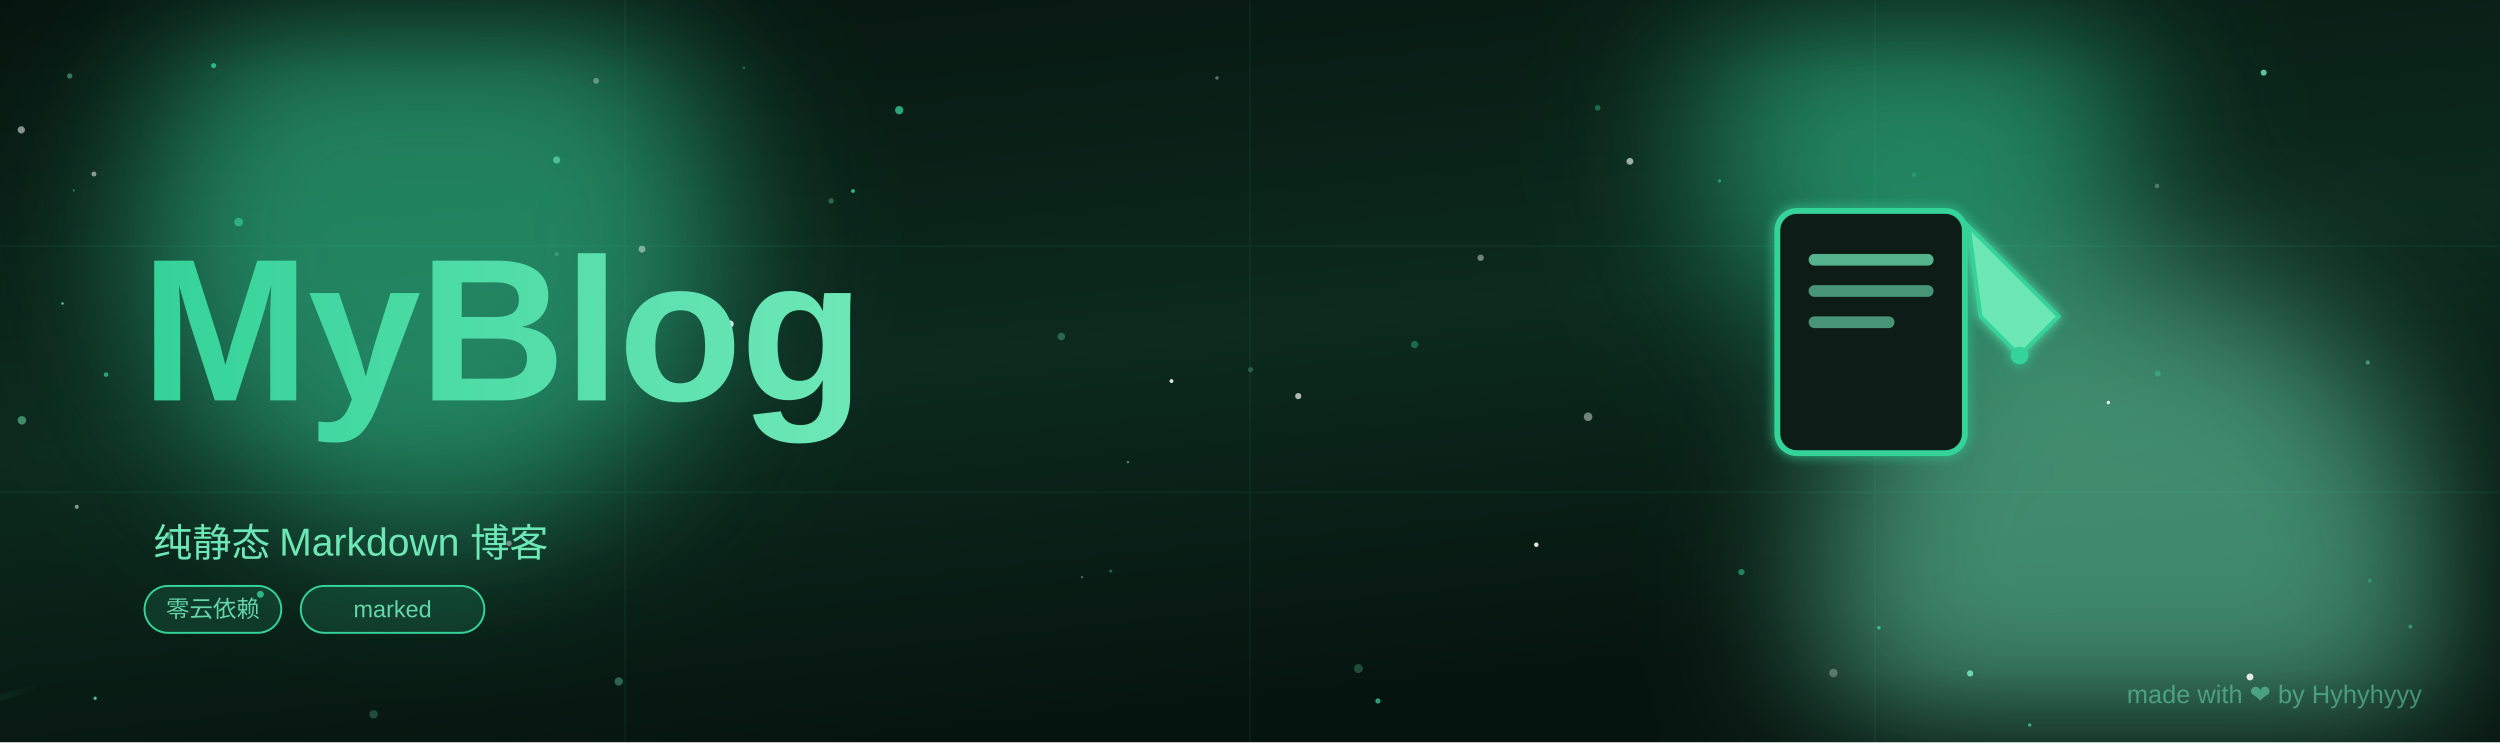
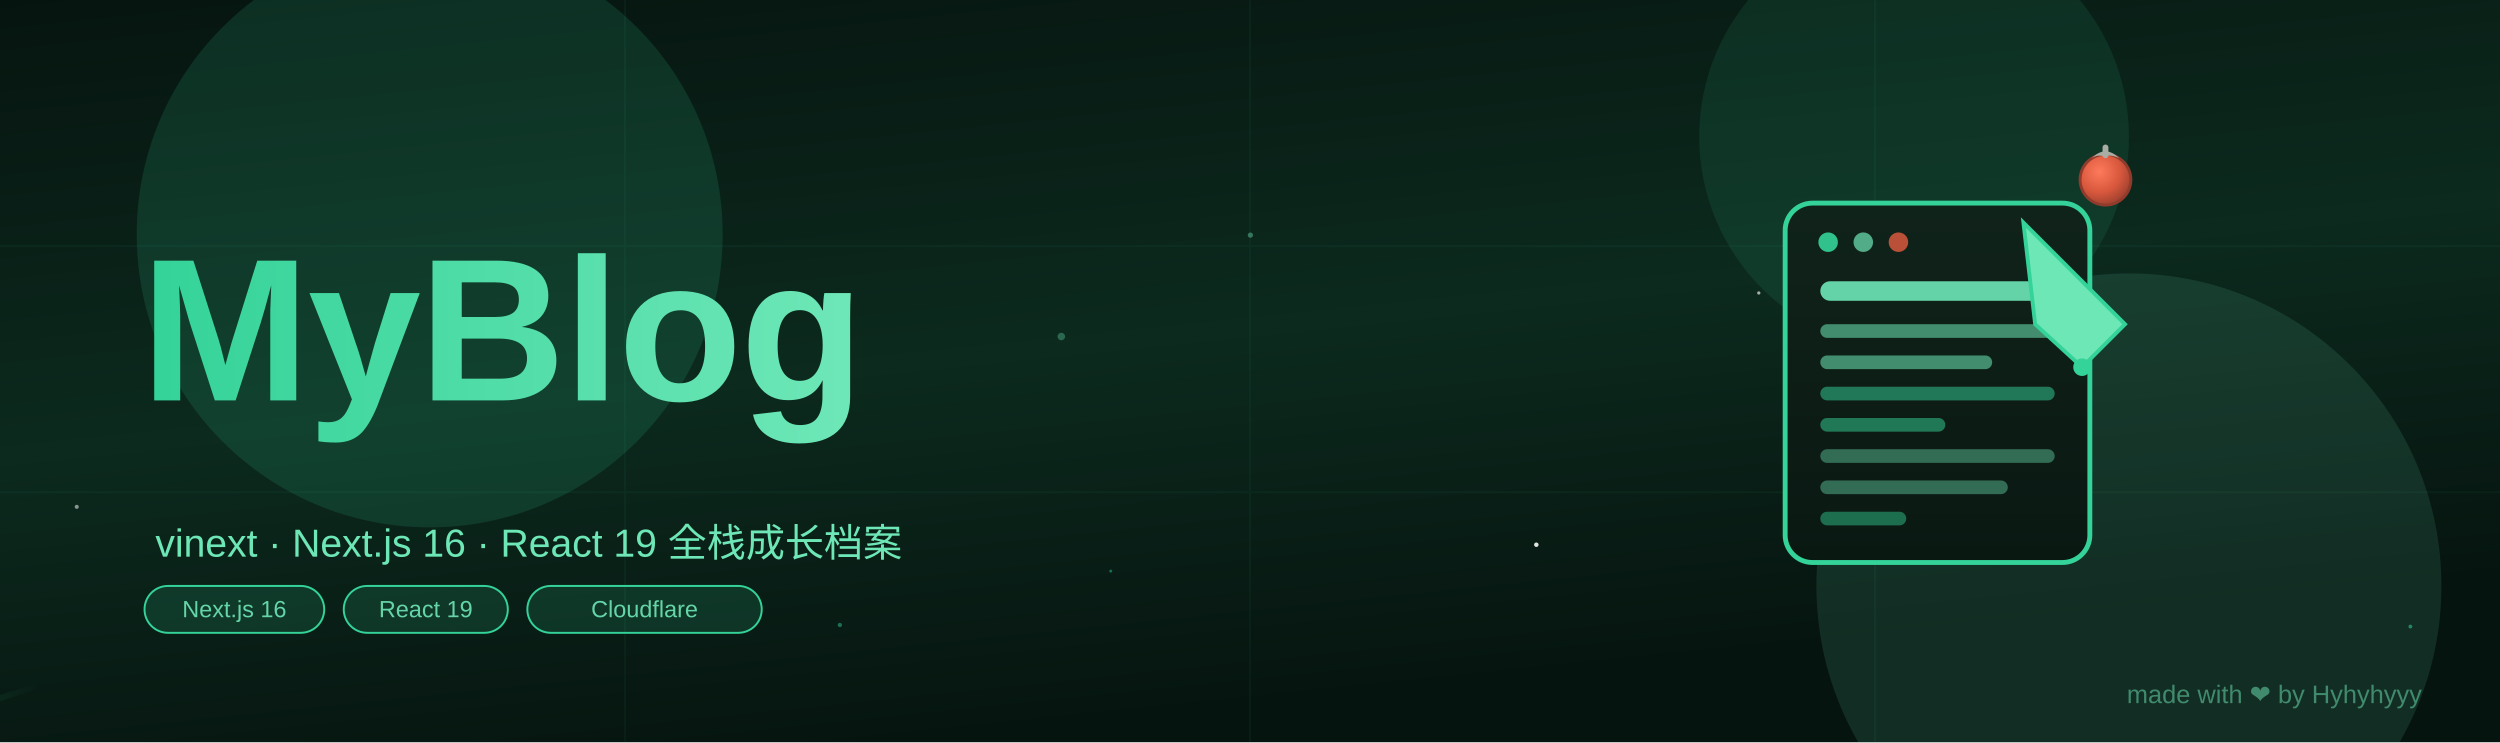
<svg xmlns="http://www.w3.org/2000/svg" viewBox="0 0 1280 380" width="1280" height="380" role="img" aria-label="MyBlog">
  <defs>
    <linearGradient id="bg" x1="0" y1="0" x2="0.35" y2="1">
      <stop offset="0" stop-color="#06140f" />
      <stop offset="0.55" stop-color="#0c2a1e" />
      <stop offset="1" stop-color="#06140f" />
    </linearGradient>
    <linearGradient id="titleGrad" x1="0" y1="0" x2="1" y2="0">
      <stop offset="0" stop-color="#34d399" />
      <stop offset="1" stop-color="#6ee7b7" />
    </linearGradient>
    <linearGradient id="beam" x1="0" y1="0" x2="1" y2="0">
      <stop offset="0" stop-color="#34d399" stop-opacity="0" />
      <stop offset="0.5" stop-color="#34d399" stop-opacity="0.9" />
      <stop offset="1" stop-color="#34d399" stop-opacity="0" />
    </linearGradient>
-     <radialGradient id="vig" cx="0.5" cy="0.45" r="0.75">
-       <stop offset="0.55" stop-color="#000000" stop-opacity="0" />
-       <stop offset="1" stop-color="#000000" stop-opacity="0.55" />
+     <linearGradient id="cardGrad" x1="0" y1="0" x2="0" y2="1">
+       <stop offset="0" stop-color="#10231a" />
+       <stop offset="1" stop-color="#0a1812" />
+     </linearGradient>
+     <radialGradient id="tomato" cx="0.38" cy="0.34" r="0.75">
+       <stop offset="0" stop-color="#ff7a5c" />
+       <stop offset="0.55" stop-color="#d8583d" />
+       <stop offset="1" stop-color="#913b2c" />
    </radialGradient>
-     <filter id="glow" x="-60%" y="-60%" width="220%" height="220%">
-       <feGaussianBlur stdDeviation="3" result="b" />
-       <feMerge>
-         <feMergeNode in="b" />
-         <feMergeNode in="SourceGraphic" />
-       </feMerge>
-     </filter>
-     <filter id="blur" x="-80%" y="-80%" width="260%" height="260%">
-       <feGaussianBlur stdDeviation="40" />
-     </filter>
  </defs>
  <rect width="1280" height="380" fill="url(#bg)" />
-   <g opacity="0.06" stroke="#34d399" stroke-width="1">
+   <g opacity="0.05" stroke="#34d399" stroke-width="1">
    <line x1="0" y1="126" x2="1280" y2="126" />
    <line x1="0" y1="252" x2="1280" y2="252" />
    <line x1="320" y1="0" x2="320" y2="380" />
    <line x1="640" y1="0" x2="640" y2="380" />
    <line x1="960" y1="0" x2="960" y2="380" />
  </g>
-   <g filter="url(#blur)" opacity="0.55">
-     <circle cx="220" cy="120" r="150" fill="#34d399">
-       <animate attributeName="opacity" values="0.18;0.4;0.18" dur="9s" repeatCount="indefinite" />
+   <g>
+     <circle cx="220" cy="120" r="150" fill="#34d399" opacity="0.14">
+       <animate attributeName="opacity" values="0.10;0.22;0.10" dur="9s" repeatCount="indefinite" />
    </circle>
-     <circle cx="1090" cy="300" r="160" fill="#6ee7b7">
-       <animate attributeName="opacity" values="0.15;0.38;0.15" dur="11s" repeatCount="indefinite" />
+     <circle cx="1090" cy="300" r="160" fill="#6ee7b7" opacity="0.12">
+       <animate attributeName="opacity" values="0.08;0.20;0.08" dur="11s" repeatCount="indefinite" />
    </circle>
-     <circle cx="980" cy="70" r="110" fill="#34d399">
-       <animate attributeName="opacity" values="0.12;0.3;0.12" dur="8s" repeatCount="indefinite" />
+     <circle cx="980" cy="70" r="110" fill="#34d399" opacity="0.10">
+       <animate attributeName="opacity" values="0.07;0.17;0.07" dur="8s" repeatCount="indefinite" />
    </circle>
  </g>
  <g>
    <circle cx="39.3" cy="259.5" r="1.05" fill="#ffffff" opacity="0.51">
      <animate attributeName="opacity" values="0.51;0.15;0.51" dur="4.9s" begin="0.2s" repeatCount="indefinite" />
      <animateTransform attributeName="transform" type="translate" values="0 0;3.6 0.9;0 0" dur="8.9s" begin="0.2s" repeatCount="indefinite" calcMode="spline" keySplines="0.4 0 0.6 1;0.4 0 0.6 1" keyTimes="0;0.5;1" />
    </circle>
    <circle cx="1234.1" cy="320.8" r="0.99" fill="#34d399" opacity="0.53">
      <animate attributeName="opacity" values="0.53;0.16;0.53" dur="3.5s" begin="1.5s" repeatCount="indefinite" />
      <animateTransform attributeName="transform" type="translate" values="0 0;4.0 -0.8;0 0" dur="7.5s" begin="1.5s" repeatCount="indefinite" calcMode="spline" keySplines="0.4 0 0.6 1;0.4 0 0.6 1" keyTimes="0;0.5;1" />
    </circle>
    <circle cx="543.4" cy="172.3" r="1.92" fill="#6ee7b7" opacity="0.33">
      <animate attributeName="opacity" values="0.33;0.10;0.33" dur="4.3s" begin="1.0s" repeatCount="indefinite" />
      <animateTransform attributeName="transform" type="translate" values="0 0;4.2 -5.9;0 0" dur="8.3s" begin="1.0s" repeatCount="indefinite" calcMode="spline" keySplines="0.4 0 0.6 1;0.4 0 0.6 1" keyTimes="0;0.5;1" />
    </circle>
    <circle cx="568.7" cy="292.4" r="0.76" fill="#34d399" opacity="0.44">
      <animate attributeName="opacity" values="0.44;0.13;0.44" dur="4.6s" begin="4.3s" repeatCount="indefinite" />
      <animateTransform attributeName="transform" type="translate" values="0 0;-3.6 4.7;0 0" dur="8.6s" begin="4.3s" repeatCount="indefinite" calcMode="spline" keySplines="0.4 0 0.6 1;0.4 0 0.6 1" keyTimes="0;0.5;1" />
    </circle>
    <circle cx="786.6" cy="278.9" r="1.15" fill="#ffffff" opacity="0.88">
      <animate attributeName="opacity" values="0.88;0.26;0.88" dur="4.9s" begin="3.8s" repeatCount="indefinite" />
      <animateTransform attributeName="transform" type="translate" values="0 0;-0.3 1.8;0 0" dur="8.9s" begin="3.8s" repeatCount="indefinite" calcMode="spline" keySplines="0.4 0 0.6 1;0.4 0 0.6 1" keyTimes="0;0.5;1" />
    </circle>
-     <circle cx="640.3" cy="189.3" r="1.34" fill="#6ee7b7" opacity="0.28">
-       <animate attributeName="opacity" values="0.28;0.09;0.28" dur="3.6s" begin="2.4s" repeatCount="indefinite" />
-       <animateTransform attributeName="transform" type="translate" values="0 0;4.5 -6.0;0 0" dur="7.6s" begin="2.4s" repeatCount="indefinite" calcMode="spline" keySplines="0.4 0 0.6 1;0.4 0 0.6 1" keyTimes="0;0.5;1" />
+     <circle cx="640.2" cy="120.4" r="1.35" fill="#6ee7b7" opacity="0.41">
+       <animate attributeName="opacity" values="0.41;0.12;0.41" dur="5.2s" begin="2.2s" repeatCount="indefinite" />
+       <animateTransform attributeName="transform" type="translate" values="0 0;2.4 3.1;0 0" dur="9.4s" begin="2.2s" repeatCount="indefinite" calcMode="spline" keySplines="0.4 0 0.6 1;0.4 0 0.6 1" keyTimes="0;0.5;1" />
    </circle>
-     <circle cx="664.7" cy="202.8" r="1.59" fill="#ffffff" opacity="0.68">
-       <animate attributeName="opacity" values="0.68;0.20;0.68" dur="3.4s" begin="3.4s" repeatCount="indefinite" />
-       <animateTransform attributeName="transform" type="translate" values="0 0;4.1 -6.9;0 0" dur="7.4s" begin="3.4s" repeatCount="indefinite" calcMode="spline" keySplines="0.4 0 0.6 1;0.4 0 0.6 1" keyTimes="0;0.5;1" />
+     <circle cx="900.5" cy="150.0" r="0.85" fill="#ffffff" opacity="0.62">
+       <animate attributeName="opacity" values="0.62;0.18;0.62" dur="4.0s" begin="0.9s" repeatCount="indefinite" />
+       <animateTransform attributeName="transform" type="translate" values="0 0;-2.1 -2.4;0 0" dur="7.8s" begin="0.9s" repeatCount="indefinite" calcMode="spline" keySplines="0.4 0 0.6 1;0.4 0 0.6 1" keyTimes="0;0.5;1" />
    </circle>
-     <circle cx="1152.0" cy="346.6" r="1.78" fill="#ffffff" opacity="0.86">
-       <animate attributeName="opacity" values="0.86;0.26;0.86" dur="5.0s" begin="4.7s" repeatCount="indefinite" />
-       <animateTransform attributeName="transform" type="translate" values="0 0;3.8 1.5;0 0" dur="9.0s" begin="4.7s" repeatCount="indefinite" calcMode="spline" keySplines="0.4 0 0.6 1;0.4 0 0.6 1" keyTimes="0;0.5;1" />
-     </circle>
-     <circle cx="1213.4" cy="297.3" r="1.06" fill="#34d399" opacity="0.36">
-       <animate attributeName="opacity" values="0.36;0.11;0.36" dur="2.7s" begin="4.5s" repeatCount="indefinite" />
-       <animateTransform attributeName="transform" type="translate" values="0 0;-1.7 6.7;0 0" dur="6.7s" begin="4.5s" repeatCount="indefinite" calcMode="spline" keySplines="0.4 0 0.6 1;0.4 0 0.6 1" keyTimes="0;0.5;1" />
-     </circle>
-     <circle cx="994.0" cy="157.3" r="1.13" fill="#34d399" opacity="0.46">
-       <animate attributeName="opacity" values="0.46;0.14;0.46" dur="4.9s" begin="1.7s" repeatCount="indefinite" />
-       <animateTransform attributeName="transform" type="translate" values="0 0;4.8 -5.1;0 0" dur="8.9s" begin="1.7s" repeatCount="indefinite" calcMode="spline" keySplines="0.4 0 0.6 1;0.4 0 0.6 1" keyTimes="0;0.5;1" />
-     </circle>
-     <circle cx="813.1" cy="213.4" r="2.19" fill="#ffffff" opacity="0.43">
-       <animate attributeName="opacity" values="0.43;0.13;0.43" dur="5.4s" begin="1.6s" repeatCount="indefinite" />
-       <animateTransform attributeName="transform" type="translate" values="0 0;2.0 0.5;0 0" dur="9.4s" begin="1.6s" repeatCount="indefinite" calcMode="spline" keySplines="0.4 0 0.6 1;0.4 0 0.6 1" keyTimes="0;0.5;1" />
-     </circle>
-     <circle cx="109.4" cy="33.6" r="1.31" fill="#34d399" opacity="0.80">
-       <animate attributeName="opacity" values="0.80;0.24;0.80" dur="4.7s" begin="0.3s" repeatCount="indefinite" />
-       <animateTransform attributeName="transform" type="translate" values="0 0;-1.4 0.5;0 0" dur="8.7s" begin="0.3s" repeatCount="indefinite" calcMode="spline" keySplines="0.4 0 0.6 1;0.4 0 0.6 1" keyTimes="0;0.5;1" />
-     </circle>
-     <circle cx="880.4" cy="92.6" r="0.86" fill="#34d399" opacity="0.53">
-       <animate attributeName="opacity" values="0.53;0.16;0.53" dur="6.3s" begin="0.5s" repeatCount="indefinite" />
-       <animateTransform attributeName="transform" type="translate" values="0 0;1.5 -6.4;0 0" dur="10.3s" begin="0.5s" repeatCount="indefinite" calcMode="spline" keySplines="0.4 0 0.6 1;0.4 0 0.6 1" keyTimes="0;0.5;1" />
-     </circle>
-     <circle cx="285.0" cy="130.1" r="1.09" fill="#6ee7b7" opacity="0.26">
-       <animate attributeName="opacity" values="0.26;0.08;0.26" dur="3.0s" begin="2.1s" repeatCount="indefinite" />
-       <animateTransform attributeName="transform" type="translate" values="0 0;3.5 5.4;0 0" dur="7.0s" begin="2.1s" repeatCount="indefinite" calcMode="spline" keySplines="0.4 0 0.6 1;0.4 0 0.6 1" keyTimes="0;0.5;1" />
-     </circle>
-     <circle cx="695.5" cy="342.3" r="2.30" fill="#6ee7b7" opacity="0.25">
-       <animate attributeName="opacity" values="0.25;0.08;0.25" dur="4.7s" begin="4.4s" repeatCount="indefinite" />
-       <animateTransform attributeName="transform" type="translate" values="0 0;3.8 -4.2;0 0" dur="8.7s" begin="4.4s" repeatCount="indefinite" calcMode="spline" keySplines="0.4 0 0.6 1;0.4 0 0.6 1" keyTimes="0;0.5;1" />
-     </circle>
-     <circle cx="1104.8" cy="191.3" r="1.52" fill="#34d399" opacity="0.40">
-       <animate attributeName="opacity" values="0.40;0.12;0.40" dur="5.7s" begin="4.3s" repeatCount="indefinite" />
-       <animateTransform attributeName="transform" type="translate" values="0 0;3.9 -6.9;0 0" dur="9.7s" begin="4.3s" repeatCount="indefinite" calcMode="spline" keySplines="0.4 0 0.6 1;0.4 0 0.6 1" keyTimes="0;0.5;1" />
-     </circle>
-     <circle cx="11.2" cy="215.2" r="2.17" fill="#6ee7b7" opacity="0.52">
-       <animate attributeName="opacity" values="0.52;0.16;0.52" dur="3.5s" begin="3.4s" repeatCount="indefinite" />
-       <animateTransform attributeName="transform" type="translate" values="0 0;-3.7 4.6;0 0" dur="7.5s" begin="3.4s" repeatCount="indefinite" calcMode="spline" keySplines="0.4 0 0.6 1;0.4 0 0.6 1" keyTimes="0;0.5;1" />
-     </circle>
-     <circle cx="305.2" cy="41.4" r="1.49" fill="#ffffff" opacity="0.34">
-       <animate attributeName="opacity" values="0.34;0.10;0.34" dur="3.4s" begin="4.8s" repeatCount="indefinite" />
-       <animateTransform attributeName="transform" type="translate" values="0 0;-1.5 -5.2;0 0" dur="7.4s" begin="4.8s" repeatCount="indefinite" calcMode="spline" keySplines="0.4 0 0.6 1;0.4 0 0.6 1" keyTimes="0;0.5;1" />
-     </circle>
-     <circle cx="1159.0" cy="37.2" r="1.55" fill="#6ee7b7" opacity="0.82">
-       <animate attributeName="opacity" values="0.82;0.25;0.82" dur="3.6s" begin="2.4s" repeatCount="indefinite" />
-       <animateTransform attributeName="transform" type="translate" values="0 0;4.8 3.1;0 0" dur="7.6s" begin="2.4s" repeatCount="indefinite" calcMode="spline" keySplines="0.4 0 0.6 1;0.4 0 0.6 1" keyTimes="0;0.5;1" />
-     </circle>
-     <circle cx="328.7" cy="127.6" r="1.78" fill="#ffffff" opacity="0.43">
-       <animate attributeName="opacity" values="0.43;0.13;0.43" dur="6.1s" begin="4.7s" repeatCount="indefinite" />
-       <animateTransform attributeName="transform" type="translate" values="0 0;-0.6 -0.4;0 0" dur="10.1s" begin="4.7s" repeatCount="indefinite" calcMode="spline" keySplines="0.4 0 0.6 1;0.4 0 0.6 1" keyTimes="0;0.5;1" />
-     </circle>
-     <circle cx="133.3" cy="304.3" r="1.79" fill="#34d399" opacity="0.80">
-       <animate attributeName="opacity" values="0.80;0.24;0.80" dur="2.7s" begin="2.3s" repeatCount="indefinite" />
-       <animateTransform attributeName="transform" type="translate" values="0 0;0.5 -4.2;0 0" dur="6.7s" begin="2.3s" repeatCount="indefinite" calcMode="spline" keySplines="0.4 0 0.6 1;0.4 0 0.6 1" keyTimes="0;0.5;1" />
-     </circle>
-     <circle cx="54.3" cy="191.8" r="1.17" fill="#34d399" opacity="0.69">
-       <animate attributeName="opacity" values="0.69;0.21;0.69" dur="3.3s" begin="2.9s" repeatCount="indefinite" />
-       <animateTransform attributeName="transform" type="translate" values="0 0;-1.3 -2.3;0 0" dur="7.3s" begin="2.9s" repeatCount="indefinite" calcMode="spline" keySplines="0.4 0 0.6 1;0.4 0 0.6 1" keyTimes="0;0.5;1" />
-     </circle>
-     <circle cx="35.7" cy="38.9" r="1.37" fill="#6ee7b7" opacity="0.44">
-       <animate attributeName="opacity" values="0.44;0.13;0.44" dur="4.0s" begin="2.1s" repeatCount="indefinite" />
-       <animateTransform attributeName="transform" type="translate" values="0 0;3.0 6.1;0 0" dur="8.0s" begin="2.1s" repeatCount="indefinite" calcMode="spline" keySplines="0.4 0 0.6 1;0.4 0 0.6 1" keyTimes="0;0.5;1" />
-     </circle>
-     <circle cx="1104.4" cy="95.2" r="1.10" fill="#ffffff" opacity="0.26">
-       <animate attributeName="opacity" values="0.26;0.08;0.26" dur="4.4s" begin="2.3s" repeatCount="indefinite" />
-       <animateTransform attributeName="transform" type="translate" values="0 0;2.5 0.5;0 0" dur="8.4s" begin="2.3s" repeatCount="indefinite" calcMode="spline" keySplines="0.4 0 0.6 1;0.4 0 0.6 1" keyTimes="0;0.5;1" />
-     </circle>
-     <circle cx="32.0" cy="155.4" r="0.65" fill="#6ee7b7" opacity="0.82">
-       <animate attributeName="opacity" values="0.82;0.25;0.82" dur="6.5s" begin="2.7s" repeatCount="indefinite" />
-       <animateTransform attributeName="transform" type="translate" values="0 0;-3.8 -0.4;0 0" dur="10.5s" begin="2.7s" repeatCount="indefinite" calcMode="spline" keySplines="0.4 0 0.6 1;0.4 0 0.6 1" keyTimes="0;0.5;1" />
-     </circle>
-     <circle cx="705.5" cy="358.9" r="1.34" fill="#34d399" opacity="0.73">
-       <animate attributeName="opacity" values="0.73;0.22;0.73" dur="6.1s" begin="5.0s" repeatCount="indefinite" />
-       <animateTransform attributeName="transform" type="translate" values="0 0;0.4 4.7;0 0" dur="10.1s" begin="5.0s" repeatCount="indefinite" calcMode="spline" keySplines="0.4 0 0.6 1;0.4 0 0.6 1" keyTimes="0;0.5;1" />
-     </circle>
-     <circle cx="48.1" cy="89.1" r="1.27" fill="#ffffff" opacity="0.51">
-       <animate attributeName="opacity" values="0.51;0.15;0.51" dur="6.2s" begin="0.9s" repeatCount="indefinite" />
-       <animateTransform attributeName="transform" type="translate" values="0 0;-2.9 -4.8;0 0" dur="10.2s" begin="0.9s" repeatCount="indefinite" calcMode="spline" keySplines="0.4 0 0.6 1;0.4 0 0.6 1" keyTimes="0;0.5;1" />
-     </circle>
-     <circle cx="425.5" cy="102.9" r="1.39" fill="#6ee7b7" opacity="0.32">
-       <animate attributeName="opacity" values="0.32;0.09;0.32" dur="5.7s" begin="2.1s" repeatCount="indefinite" />
-       <animateTransform attributeName="transform" type="translate" values="0 0;-3.4 -2.3;0 0" dur="9.7s" begin="2.1s" repeatCount="indefinite" calcMode="spline" keySplines="0.4 0 0.6 1;0.4 0 0.6 1" keyTimes="0;0.5;1" />
-     </circle>
-     <circle cx="285.0" cy="81.9" r="1.85" fill="#6ee7b7" opacity="0.61">
-       <animate attributeName="opacity" values="0.61;0.18;0.61" dur="6.2s" begin="4.1s" repeatCount="indefinite" />
-       <animateTransform attributeName="transform" type="translate" values="0 0;-2.5 5.9;0 0" dur="10.2s" begin="4.1s" repeatCount="indefinite" calcMode="spline" keySplines="0.4 0 0.6 1;0.4 0 0.6 1" keyTimes="0;0.5;1" />
-     </circle>
-     <circle cx="577.5" cy="236.6" r="0.67" fill="#ffffff" opacity="0.34">
-       <animate attributeName="opacity" values="0.34;0.10;0.34" dur="3.2s" begin="1.9s" repeatCount="indefinite" />
-       <animateTransform attributeName="transform" type="translate" values="0 0;4.9 -2.0;0 0" dur="7.2s" begin="1.9s" repeatCount="indefinite" calcMode="spline" keySplines="0.4 0 0.6 1;0.4 0 0.6 1" keyTimes="0;0.5;1" />
-     </circle>
-     <circle cx="361.1" cy="190.5" r="1.39" fill="#ffffff" opacity="0.68">
-       <animate attributeName="opacity" values="0.68;0.20;0.68" dur="3.5s" begin="4.0s" repeatCount="indefinite" />
-       <animateTransform attributeName="transform" type="translate" values="0 0;-4.9 5.3;0 0" dur="7.5s" begin="4.0s" repeatCount="indefinite" calcMode="spline" keySplines="0.4 0 0.6 1;0.4 0 0.6 1" keyTimes="0;0.5;1" />
-     </circle>
-     <circle cx="316.8" cy="348.9" r="2.14" fill="#6ee7b7" opacity="0.36">
-       <animate attributeName="opacity" values="0.36;0.11;0.36" dur="4.3s" begin="2.2s" repeatCount="indefinite" />
-       <animateTransform attributeName="transform" type="translate" values="0 0;-3.4 1.8;0 0" dur="8.3s" begin="2.2s" repeatCount="indefinite" calcMode="spline" keySplines="0.4 0 0.6 1;0.4 0 0.6 1" keyTimes="0;0.5;1" />
-     </circle>
-     <circle cx="758.1" cy="132.0" r="1.65" fill="#ffffff" opacity="0.42">
-       <animate attributeName="opacity" values="0.42;0.13;0.42" dur="2.7s" begin="1.7s" repeatCount="indefinite" />
-       <animateTransform attributeName="transform" type="translate" values="0 0;-1.2 1.1;0 0" dur="6.7s" begin="1.7s" repeatCount="indefinite" calcMode="spline" keySplines="0.4 0 0.6 1;0.4 0 0.6 1" keyTimes="0;0.5;1" />
-     </circle>
-     <circle cx="37.8" cy="97.5" r="0.62" fill="#6ee7b7" opacity="0.33">
-       <animate attributeName="opacity" values="0.33;0.10;0.33" dur="3.3s" begin="0.7s" repeatCount="indefinite" />
-       <animateTransform attributeName="transform" type="translate" values="0 0;-3.4 3.3;0 0" dur="7.3s" begin="0.7s" repeatCount="indefinite" calcMode="spline" keySplines="0.4 0 0.6 1;0.4 0 0.6 1" keyTimes="0;0.5;1" />
-     </circle>
-     <circle cx="373.8" cy="165.9" r="1.86" fill="#ffffff" opacity="0.86">
-       <animate attributeName="opacity" values="0.86;0.26;0.86" dur="3.4s" begin="1.4s" repeatCount="indefinite" />
-       <animateTransform attributeName="transform" type="translate" values="0 0;-4.6 0.9;0 0" dur="7.4s" begin="1.4s" repeatCount="indefinite" calcMode="spline" keySplines="0.4 0 0.6 1;0.4 0 0.6 1" keyTimes="0;0.5;1" />
-     </circle>
-     <circle cx="834.5" cy="82.6" r="1.76" fill="#ffffff" opacity="0.61">
-       <animate attributeName="opacity" values="0.61;0.18;0.61" dur="4.4s" begin="3.3s" repeatCount="indefinite" />
-       <animateTransform attributeName="transform" type="translate" values="0 0;1.5 -5.9;0 0" dur="8.4s" begin="3.3s" repeatCount="indefinite" calcMode="spline" keySplines="0.4 0 0.6 1;0.4 0 0.6 1" keyTimes="0;0.5;1" />
-     </circle>
-     <circle cx="724.3" cy="176.4" r="1.89" fill="#34d399" opacity="0.39">
-       <animate attributeName="opacity" values="0.39;0.12;0.39" dur="6.1s" begin="1.2s" repeatCount="indefinite" />
-       <animateTransform attributeName="transform" type="translate" values="0 0;-4.8 -2.1;0 0" dur="10.1s" begin="1.2s" repeatCount="indefinite" calcMode="spline" keySplines="0.4 0 0.6 1;0.4 0 0.6 1" keyTimes="0;0.5;1" />
-     </circle>
-     <circle cx="436.7" cy="97.8" r="0.99" fill="#34d399" opacity="0.85">
-       <animate attributeName="opacity" values="0.85;0.25;0.85" dur="3.9s" begin="3.0s" repeatCount="indefinite" />
-       <animateTransform attributeName="transform" type="translate" values="0 0;4.6 -2.4;0 0" dur="7.9s" begin="3.0s" repeatCount="indefinite" calcMode="spline" keySplines="0.4 0 0.6 1;0.4 0 0.6 1" keyTimes="0;0.5;1" />
-     </circle>
-     <circle cx="48.7" cy="357.5" r="0.85" fill="#6ee7b7" opacity="0.79">
-       <animate attributeName="opacity" values="0.79;0.24;0.79" dur="4.8s" begin="3.0s" repeatCount="indefinite" />
-       <animateTransform attributeName="transform" type="translate" values="0 0;-2.7 4.7;0 0" dur="8.8s" begin="3.0s" repeatCount="indefinite" calcMode="spline" keySplines="0.4 0 0.6 1;0.4 0 0.6 1" keyTimes="0;0.5;1" />
-     </circle>
-     <circle cx="938.7" cy="344.6" r="2.17" fill="#ffffff" opacity="0.27">
-       <animate attributeName="opacity" values="0.27;0.08;0.27" dur="5.0s" begin="0.6s" repeatCount="indefinite" />
-       <animateTransform attributeName="transform" type="translate" values="0 0;-4.6 -4.7;0 0" dur="9.0s" begin="0.6s" repeatCount="indefinite" calcMode="spline" keySplines="0.4 0 0.6 1;0.4 0 0.6 1" keyTimes="0;0.5;1" />
-     </circle>
-     <circle cx="86.5" cy="274.2" r="1.89" fill="#6ee7b7" opacity="0.54">
-       <animate attributeName="opacity" values="0.54;0.16;0.54" dur="3.1s" begin="4.5s" repeatCount="indefinite" />
-       <animateTransform attributeName="transform" type="translate" values="0 0;-0.4 5.8;0 0" dur="7.1s" begin="4.5s" repeatCount="indefinite" calcMode="spline" keySplines="0.4 0 0.6 1;0.4 0 0.6 1" keyTimes="0;0.5;1" />
-     </circle>
-     <circle cx="191.3" cy="365.7" r="2.14" fill="#6ee7b7" opacity="0.25">
-       <animate attributeName="opacity" values="0.25;0.08;0.25" dur="4.6s" begin="2.8s" repeatCount="indefinite" />
-       <animateTransform attributeName="transform" type="translate" values="0 0;2.2 4.9;0 0" dur="8.6s" begin="2.8s" repeatCount="indefinite" calcMode="spline" keySplines="0.4 0 0.6 1;0.4 0 0.6 1" keyTimes="0;0.5;1" />
-     </circle>
-     <circle cx="1079.5" cy="206.1" r="0.89" fill="#ffffff" opacity="0.88">
-       <animate attributeName="opacity" values="0.88;0.26;0.88" dur="4.9s" begin="0.7s" repeatCount="indefinite" />
-       <animateTransform attributeName="transform" type="translate" values="0 0;-5.0 -2.7;0 0" dur="8.9s" begin="0.7s" repeatCount="indefinite" calcMode="spline" keySplines="0.4 0 0.6 1;0.4 0 0.6 1" keyTimes="0;0.5;1" />
-     </circle>
-     <circle cx="818.0" cy="55.2" r="1.47" fill="#34d399" opacity="0.39">
-       <animate attributeName="opacity" values="0.39;0.12;0.39" dur="4.5s" begin="4.9s" repeatCount="indefinite" />
-       <animateTransform attributeName="transform" type="translate" values="0 0;4.3 6.5;0 0" dur="8.5s" begin="4.9s" repeatCount="indefinite" calcMode="spline" keySplines="0.4 0 0.6 1;0.4 0 0.6 1" keyTimes="0;0.5;1" />
-     </circle>
-     <circle cx="599.8" cy="195.1" r="1.01" fill="#ffffff" opacity="0.87">
-       <animate attributeName="opacity" values="0.87;0.26;0.87" dur="4.4s" begin="1.2s" repeatCount="indefinite" />
-       <animateTransform attributeName="transform" type="translate" values="0 0;-3.2 -4.5;0 0" dur="8.4s" begin="1.2s" repeatCount="indefinite" calcMode="spline" keySplines="0.4 0 0.6 1;0.4 0 0.6 1" keyTimes="0;0.5;1" />
-     </circle>
-     <circle cx="1008.7" cy="344.8" r="1.61" fill="#6ee7b7" opacity="0.88">
-       <animate attributeName="opacity" values="0.88;0.27;0.88" dur="3.9s" begin="2.0s" repeatCount="indefinite" />
-       <animateTransform attributeName="transform" type="translate" values="0 0;-1.3 -5.5;0 0" dur="7.9s" begin="2.0s" repeatCount="indefinite" calcMode="spline" keySplines="0.4 0 0.6 1;0.4 0 0.6 1" keyTimes="0;0.5;1" />
-     </circle>
-     <circle cx="923.0" cy="203.5" r="1.07" fill="#ffffff" opacity="0.75">
-       <animate attributeName="opacity" values="0.75;0.22;0.75" dur="4.0s" begin="0.5s" repeatCount="indefinite" />
-       <animateTransform attributeName="transform" type="translate" values="0 0;-4.4 -1.5;0 0" dur="8.0s" begin="0.5s" repeatCount="indefinite" calcMode="spline" keySplines="0.4 0 0.6 1;0.4 0 0.6 1" keyTimes="0;0.5;1" />
-     </circle>
-     <circle cx="380.9" cy="34.7" r="0.72" fill="#34d399" opacity="0.35">
-       <animate attributeName="opacity" values="0.35;0.10;0.35" dur="6.4s" begin="3.0s" repeatCount="indefinite" />
-       <animateTransform attributeName="transform" type="translate" values="0 0;-3.4 4.9;0 0" dur="10.4s" begin="3.0s" repeatCount="indefinite" calcMode="spline" keySplines="0.4 0 0.6 1;0.4 0 0.6 1" keyTimes="0;0.5;1" />
-     </circle>
-     <circle cx="1039.2" cy="371.2" r="0.88" fill="#34d399" opacity="0.76">
-       <animate attributeName="opacity" values="0.76;0.23;0.76" dur="4.9s" begin="3.7s" repeatCount="indefinite" />
-       <animateTransform attributeName="transform" type="translate" values="0 0;4.5 -2.1;0 0" dur="8.9s" begin="3.7s" repeatCount="indefinite" calcMode="spline" keySplines="0.4 0 0.6 1;0.4 0 0.6 1" keyTimes="0;0.5;1" />
-     </circle>
-     <circle cx="10.9" cy="66.5" r="1.87" fill="#ffffff" opacity="0.51">
-       <animate attributeName="opacity" values="0.51;0.15;0.51" dur="3.4s" begin="1.4s" repeatCount="indefinite" />
-       <animateTransform attributeName="transform" type="translate" values="0 0;3.5 -2.7;0 0" dur="7.4s" begin="1.4s" repeatCount="indefinite" calcMode="spline" keySplines="0.4 0 0.6 1;0.4 0 0.6 1" keyTimes="0;0.5;1" />
-     </circle>
-     <circle cx="891.6" cy="292.9" r="1.62" fill="#34d399" opacity="0.52">
-       <animate attributeName="opacity" values="0.52;0.16;0.52" dur="5.4s" begin="3.8s" repeatCount="indefinite" />
-       <animateTransform attributeName="transform" type="translate" values="0 0;2.0 0.1;0 0" dur="9.4s" begin="3.8s" repeatCount="indefinite" calcMode="spline" keySplines="0.4 0 0.6 1;0.4 0 0.6 1" keyTimes="0;0.5;1" />
-     </circle>
-     <circle cx="623.1" cy="39.9" r="0.89" fill="#ffffff" opacity="0.35">
-       <animate attributeName="opacity" values="0.35;0.10;0.35" dur="5.1s" begin="1.2s" repeatCount="indefinite" />
-       <animateTransform attributeName="transform" type="translate" values="0 0;-3.7 -4.0;0 0" dur="9.1s" begin="1.2s" repeatCount="indefinite" calcMode="spline" keySplines="0.4 0 0.6 1;0.4 0 0.6 1" keyTimes="0;0.5;1" />
-     </circle>
-     <circle cx="1212.3" cy="185.6" r="1.08" fill="#6ee7b7" opacity="0.50">
-       <animate attributeName="opacity" values="0.50;0.15;0.50" dur="3.4s" begin="1.9s" repeatCount="indefinite" />
-       <animateTransform attributeName="transform" type="translate" values="0 0;3.3 -2.8;0 0" dur="7.4s" begin="1.9s" repeatCount="indefinite" calcMode="spline" keySplines="0.4 0 0.6 1;0.4 0 0.6 1" keyTimes="0;0.5;1" />
-     </circle>
-     <circle cx="554.0" cy="295.5" r="0.65" fill="#6ee7b7" opacity="0.39">
-       <animate attributeName="opacity" values="0.39;0.12;0.39" dur="3.6s" begin="0.4s" repeatCount="indefinite" />
-       <animateTransform attributeName="transform" type="translate" values="0 0;-0.5 -0.3;0 0" dur="7.6s" begin="0.4s" repeatCount="indefinite" calcMode="spline" keySplines="0.4 0 0.6 1;0.4 0 0.6 1" keyTimes="0;0.5;1" />
-     </circle>
-     <circle cx="460.4" cy="56.4" r="2.12" fill="#34d399" opacity="0.76">
-       <animate attributeName="opacity" values="0.76;0.23;0.76" dur="5.0s" begin="2.5s" repeatCount="indefinite" />
-       <animateTransform attributeName="transform" type="translate" values="0 0;-1.0 4.9;0 0" dur="9.0s" begin="2.5s" repeatCount="indefinite" calcMode="spline" keySplines="0.4 0 0.6 1;0.4 0 0.6 1" keyTimes="0;0.5;1" />
-     </circle>
-     <circle cx="962.0" cy="321.4" r="0.92" fill="#34d399" opacity="0.83">
-       <animate attributeName="opacity" values="0.83;0.25;0.83" dur="2.9s" begin="1.3s" repeatCount="indefinite" />
-       <animateTransform attributeName="transform" type="translate" values="0 0;-3.7 -4.6;0 0" dur="6.9s" begin="1.3s" repeatCount="indefinite" calcMode="spline" keySplines="0.4 0 0.6 1;0.4 0 0.6 1" keyTimes="0;0.5;1" />
-     </circle>
-     <circle cx="980.0" cy="89.5" r="1.08" fill="#34d399" opacity="0.33">
-       <animate attributeName="opacity" values="0.33;0.10;0.33" dur="5.8s" begin="0.5s" repeatCount="indefinite" />
-       <animateTransform attributeName="transform" type="translate" values="0 0;-3.7 1.4;0 0" dur="9.8s" begin="0.5s" repeatCount="indefinite" calcMode="spline" keySplines="0.4 0 0.6 1;0.4 0 0.6 1" keyTimes="0;0.5;1" />
-     </circle>
-     <circle cx="260.6" cy="278.2" r="1.42" fill="#ffffff" opacity="0.42">
-       <animate attributeName="opacity" values="0.42;0.13;0.42" dur="5.3s" begin="1.7s" repeatCount="indefinite" />
-       <animateTransform attributeName="transform" type="translate" values="0 0;1.4 6.3;0 0" dur="9.3s" begin="1.7s" repeatCount="indefinite" calcMode="spline" keySplines="0.4 0 0.6 1;0.4 0 0.6 1" keyTimes="0;0.5;1" />
-     </circle>
-     <circle cx="940.3" cy="155.5" r="0.86" fill="#ffffff" opacity="0.50">
-       <animate attributeName="opacity" values="0.50;0.15;0.50" dur="6.0s" begin="1.5s" repeatCount="indefinite" />
-       <animateTransform attributeName="transform" type="translate" values="0 0;-2.3 -6.0;0 0" dur="10.0s" begin="1.5s" repeatCount="indefinite" calcMode="spline" keySplines="0.4 0 0.6 1;0.4 0 0.6 1" keyTimes="0;0.5;1" />
-     </circle>
-     <circle cx="122.2" cy="113.7" r="2.19" fill="#34d399" opacity="0.64">
-       <animate attributeName="opacity" values="0.64;0.19;0.64" dur="2.6s" begin="3.8s" repeatCount="indefinite" />
-       <animateTransform attributeName="transform" type="translate" values="0 0;0.4 -5.3;0 0" dur="6.6s" begin="3.8s" repeatCount="indefinite" calcMode="spline" keySplines="0.4 0 0.6 1;0.4 0 0.6 1" keyTimes="0;0.5;1" />
+     <circle cx="430.0" cy="320.0" r="1.10" fill="#34d399" opacity="0.46">
+       <animate attributeName="opacity" values="0.46;0.14;0.46" dur="4.7s" begin="3.1s" repeatCount="indefinite" />
+       <animateTransform attributeName="transform" type="translate" values="0 0;3.0 -1.2;0 0" dur="8.2s" begin="3.1s" repeatCount="indefinite" calcMode="spline" keySplines="0.4 0 0.6 1;0.4 0 0.6 1" keyTimes="0;0.5;1" />
    </circle>
  </g>
  <g transform="rotate(-18 640 190)" opacity="0.5">
    <rect x="-300" y="150" width="300" height="3" fill="url(#beam)">
      <animateTransform attributeName="transform" type="translate" values="-200 0;1700 0" dur="9s" repeatCount="indefinite" />
    </rect>
  </g>
  <g transform="rotate(-18 640 190)" opacity="0.32">
    <rect x="-260" y="250" width="220" height="2" fill="url(#beam)">
      <animateTransform attributeName="transform" type="translate" values="-200 0;1700 0" dur="13s" begin="2s" repeatCount="indefinite" />
    </rect>
  </g>
-   <g transform="translate(980,190)">
-     <g filter="url(#glow)">
-       <animateTransform attributeName="transform" type="translate" values="0 0;0 -10;0 0" dur="4s" repeatCount="indefinite" calcMode="spline" keySplines="0.4 0 0.6 1;0.4 0 0.6 1" keyTimes="0;0.5;1" />
-       <rect x="-70" y="-82" width="96" height="124" rx="10" fill="#0c1a14" stroke="#34d399" stroke-width="3" />
-       <rect x="-54" y="-60" width="64" height="6" rx="3" fill="#6ee7b7" opacity="0.75" />
-       <rect x="-54" y="-44" width="64" height="6" rx="3" fill="#6ee7b7" opacity="0.6" />
-       <rect x="-54" y="-28" width="44" height="6" rx="3" fill="#6ee7b7" opacity="0.6" />
-       <path d="M28 -74 L74 -28 L54 -8 L34 -28 Z" fill="#6ee7b7" stroke="#34d399" stroke-width="2" />
-       <circle cx="54" cy="-8" r="4.5" fill="#34d399" />
+   <g transform="translate(992,196)">
+     <g>
+       <animateTransform attributeName="transform" type="translate" values="0 0;0 -10;0 0" dur="5s" repeatCount="indefinite" calcMode="spline" keySplines="0.4 0 0.6 1;0.4 0 0.6 1" keyTimes="0;0.5;1" />
+       <rect x="-78" y="-92" width="156" height="184" rx="14" fill="url(#cardGrad)" stroke="#34d399" stroke-width="2.5" />
+       <circle cx="-56" cy="-72" r="5" fill="#34d399" opacity="0.9" />
+       <circle cx="-38" cy="-72" r="5" fill="#6ee7b7" opacity="0.7" />
+       <circle cx="-20" cy="-72" r="5" fill="#d8583d" opacity="0.85" />
+       <rect x="-60" y="-52" width="120" height="10" rx="5" fill="#6ee7b7" opacity="0.9" />
+       <rect x="-60" y="-30" width="120" height="7" rx="3.5" fill="#6ee7b7" opacity="0.55" />
+       <rect x="-60" y="-14" width="88" height="7" rx="3.5" fill="#6ee7b7" opacity="0.55" />
+       <rect x="-60" y="2" width="120" height="7" rx="3.5" fill="#34d399" opacity="0.5" />
+       <rect x="-60" y="18" width="64" height="7" rx="3.5" fill="#34d399" opacity="0.5" />
+       <rect x="-60" y="34" width="120" height="7" rx="3.5" fill="#6ee7b7" opacity="0.4" />
+       <rect x="-60" y="50" width="96" height="7" rx="3.5" fill="#6ee7b7" opacity="0.4" />
+       <rect x="-60" y="66" width="44" height="7" rx="3.5" fill="#34d399" opacity="0.45" />
+       <path d="M44 -82 L96 -30 L74 -8 L50 -30 Z" fill="#6ee7b7" stroke="#34d399" stroke-width="2" />
+       <circle cx="74" cy="-8" r="4.5" fill="#34d399" />
+     </g>
+     <g transform="translate(86,-104)">
+       <animateTransform attributeName="transform" type="translate" values="86 -104;86 -112;86 -104" dur="4.5s" repeatCount="indefinite" calcMode="spline" keySplines="0.4 0 0.6 1;0.4 0 0.6 1" keyTimes="0;0.5;1" />
+       <circle cx="0" cy="0" r="13" fill="url(#tomato)" stroke="#913b2c" stroke-width="1.5" />
+       <path d="M-7 -11 Q0 -18 7 -11 Q3 -13 -1 -12 Q-4 -13 -7 -11 Z" fill="#a9ada3" />
+       <rect x="-1.5" y="-18" width="3" height="7" rx="1.5" fill="#a9ada3" />
    </g>
  </g>
+   <ellipse cx="250" cy="200" rx="190" ry="70" fill="#34d399" opacity="0.0">
+     <animate attributeName="opacity" values="0;0.06;0" dur="4s" repeatCount="indefinite" />
+   </ellipse>
  <line x1="72" y1="250" x2="378" y2="250" stroke="url(#titleGrad)" stroke-width="4" stroke-linecap="round" stroke-dasharray="306" stroke-dashoffset="306">
-     <animate attributeName="stroke-dashoffset" values="{L};0;0" keyTimes="0;0.55;1" dur="1.8s" fill="freeze" />
+     <animate attributeName="stroke-dashoffset" values="306;0;0" keyTimes="0;0.55;1" dur="1.8s" fill="freeze" />
    <animate attributeName="opacity" values="0;1;1" keyTimes="0;0.2;1" dur="1.8s" fill="freeze" />
  </line>
  <g>
    <animateTransform attributeName="transform" type="translate" values="-40 12;0 0;0 0" keyTimes="0;0.5;1" dur="1.6s" fill="freeze" calcMode="spline" keySplines="0.2 0.8 0.2 1;0 0 1 1" />
    <animate attributeName="opacity" values="0;1;1" keyTimes="0;0.5;1" dur="1.6s" fill="freeze" />
    <text x="72" y="205" font-family="'Segoe UI','Helvetica Neue',Arial,sans-serif" font-size="104" font-weight="800" fill="url(#titleGrad)" letter-spacing="-1">MyBlog</text>
  </g>
  <text x="74" y="285" font-family="'Segoe UI','Helvetica Neue',Arial,sans-serif" font-size="20" font-weight="500" fill="#6ee7b7">
    <animate attributeName="opacity" values="0;0;1" keyTimes="0;0.5;1" dur="1.8s" fill="freeze" />
-     纯静态 Markdown 博客
+     vinext · Next.js 16 · React 19 全栈成长档案
  </text>
-   <rect x="74" y="300" width="70" height="24" rx="12" fill="#34d399" fill-opacity="0.14" stroke="#34d399" stroke-width="1" />
-   <text x="109.0" y="316" text-anchor="middle" font-family="Segoe UI,Arial,sans-serif" font-size="12" fill="#6ee7b7" opacity="0.9">零云依赖</text>
-   <rect x="154" y="300" width="94" height="24" rx="12" fill="#34d399" fill-opacity="0.14" stroke="#34d399" stroke-width="1" />
-   <text x="201.0" y="316" text-anchor="middle" font-family="Segoe UI,Arial,sans-serif" font-size="12" fill="#6ee7b7" opacity="0.9">marked</text>
+   <rect x="74" y="300" width="92" height="24" rx="12" fill="#34d399" fill-opacity="0.14" stroke="#34d399" stroke-width="1" />
+   <text x="120.0" y="316" text-anchor="middle" font-family="Segoe UI,Arial,sans-serif" font-size="12" fill="#6ee7b7" opacity="0.9">Next.js 16</text>
+   <rect x="176" y="300" width="84" height="24" rx="12" fill="#34d399" fill-opacity="0.14" stroke="#34d399" stroke-width="1" />
+   <text x="218.0" y="316" text-anchor="middle" font-family="Segoe UI,Arial,sans-serif" font-size="12" fill="#6ee7b7" opacity="0.9">React 19</text>
+   <rect x="270" y="300" width="120" height="24" rx="12" fill="#34d399" fill-opacity="0.14" stroke="#34d399" stroke-width="1" />
+   <text x="330.0" y="316" text-anchor="middle" font-family="Segoe UI,Arial,sans-serif" font-size="12" fill="#6ee7b7" opacity="0.9">Cloudflare</text>
  <text x="1240" y="360" text-anchor="end" font-family="'Segoe UI',Arial,sans-serif" font-size="13" fill="#6ee7b7" opacity="0.5">made with ❤ by Hyhyhyyy</text>
</svg>
